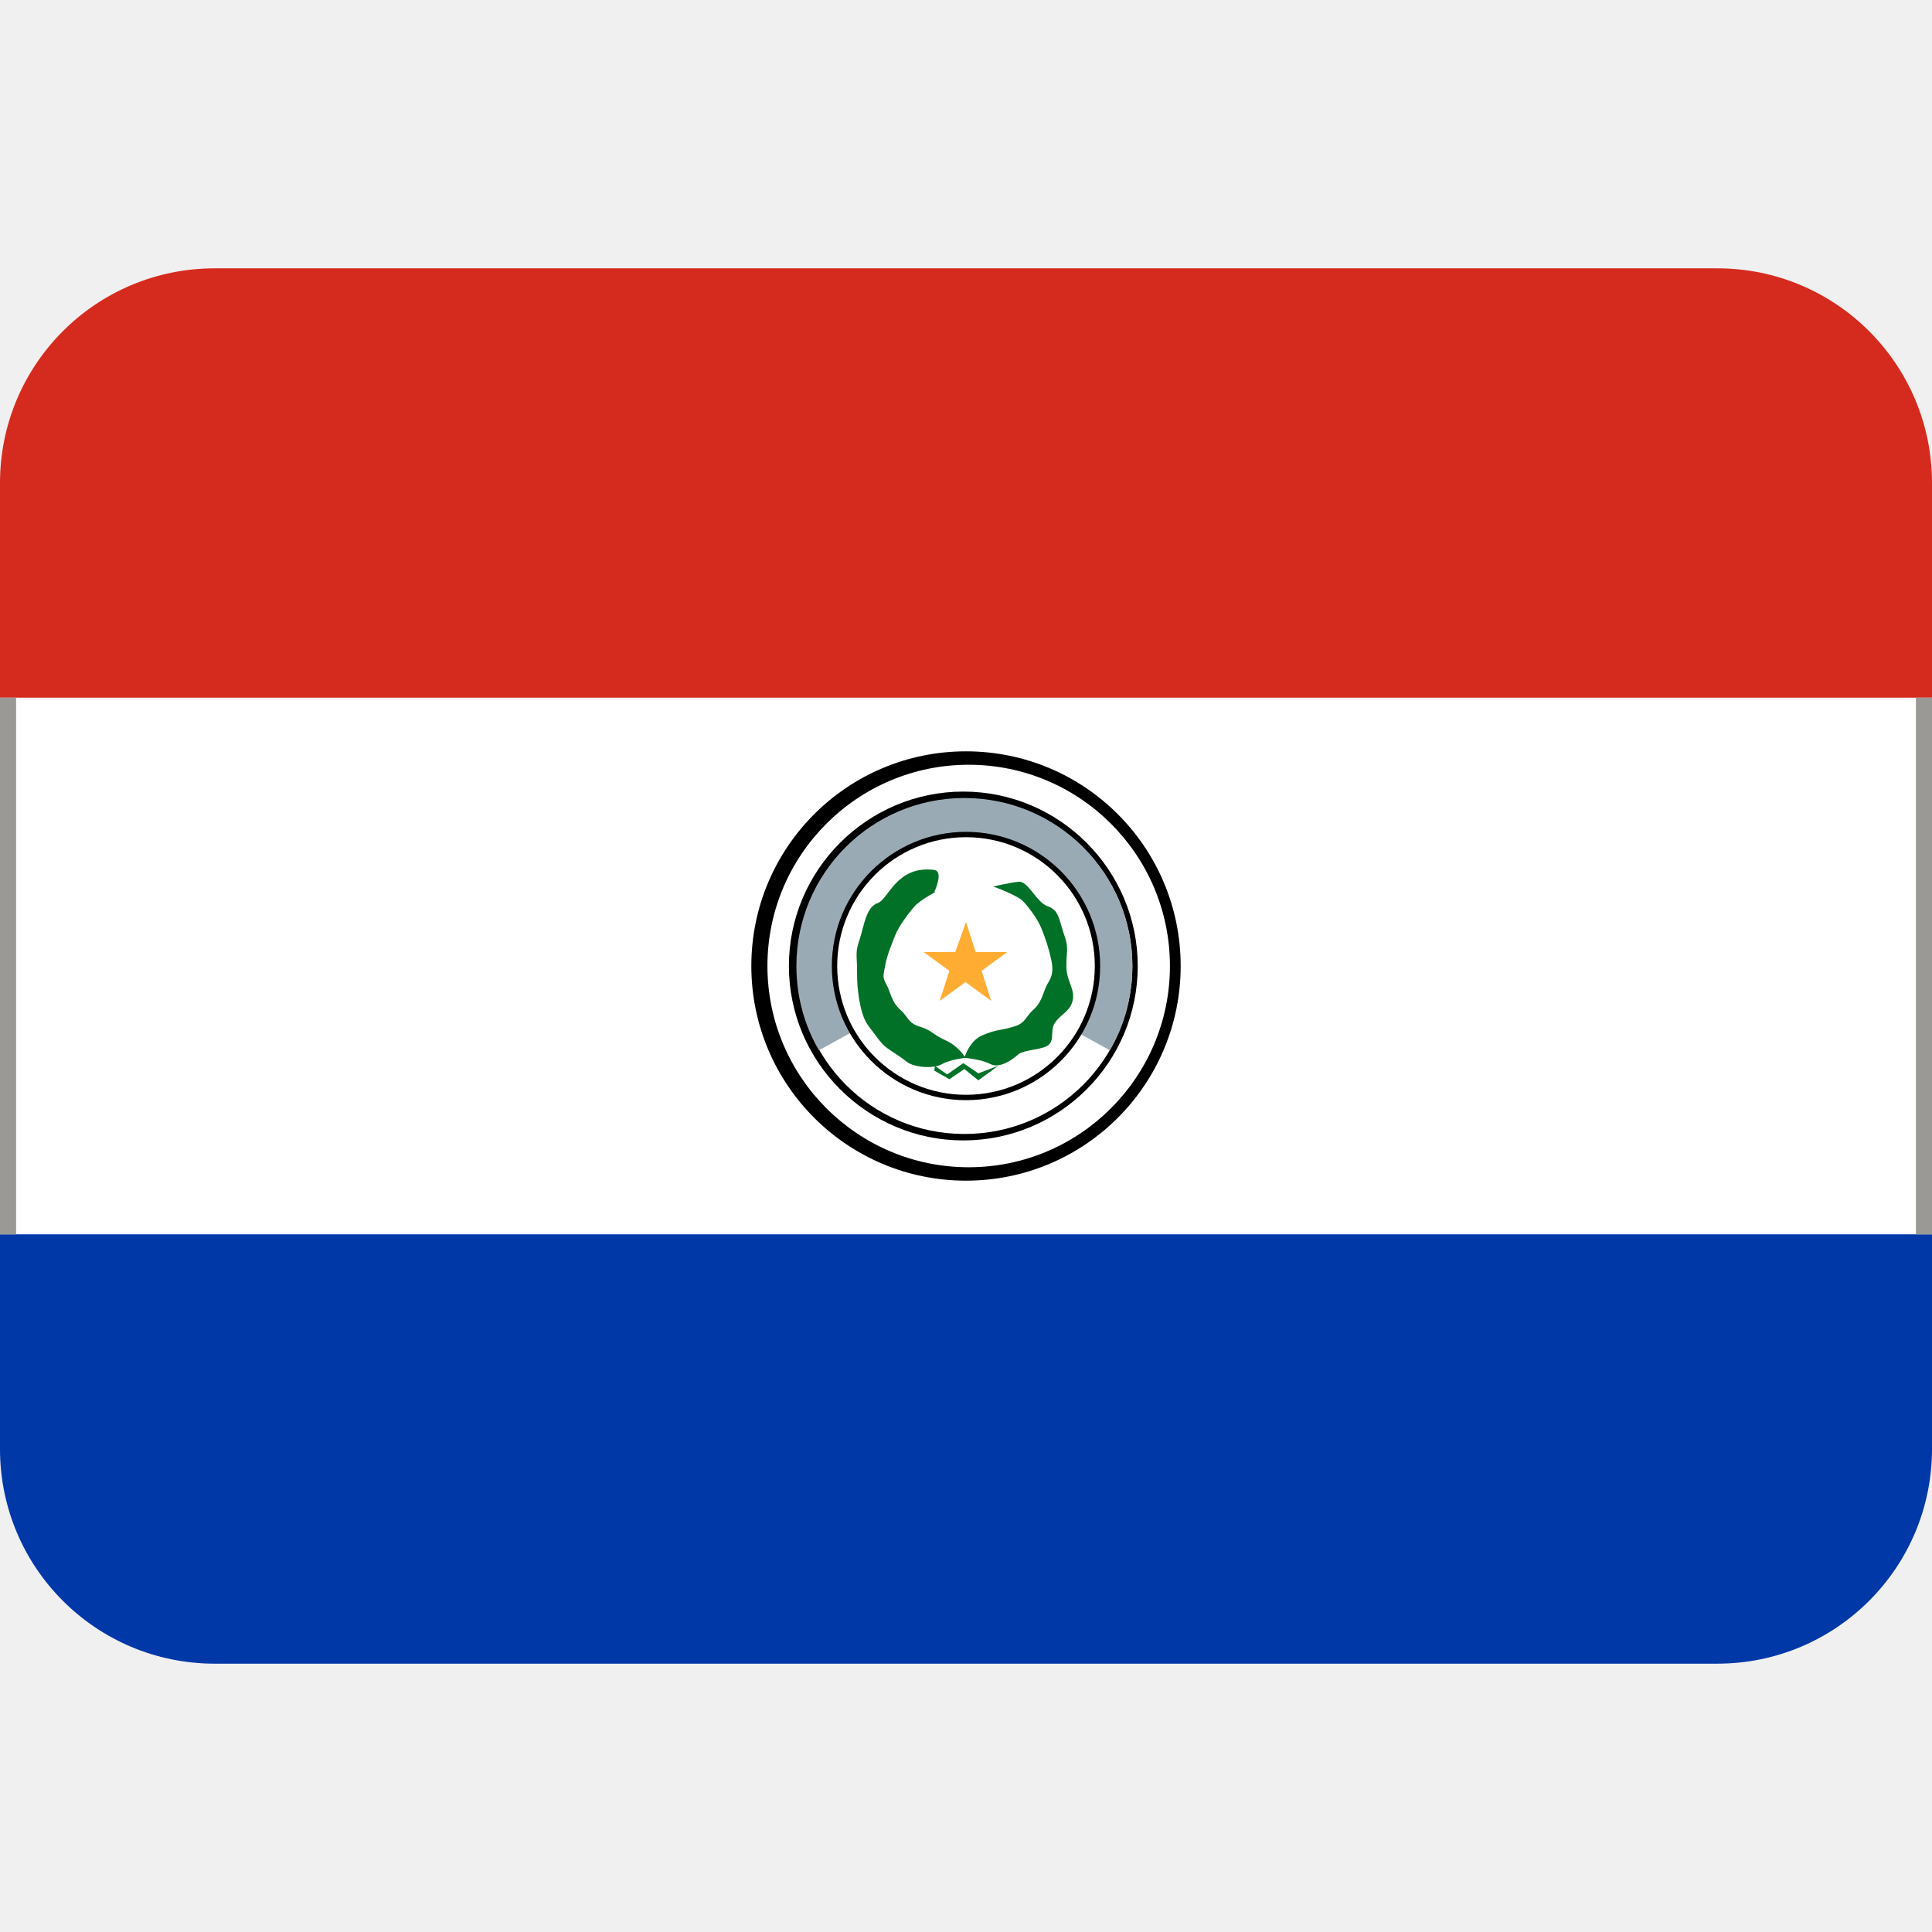
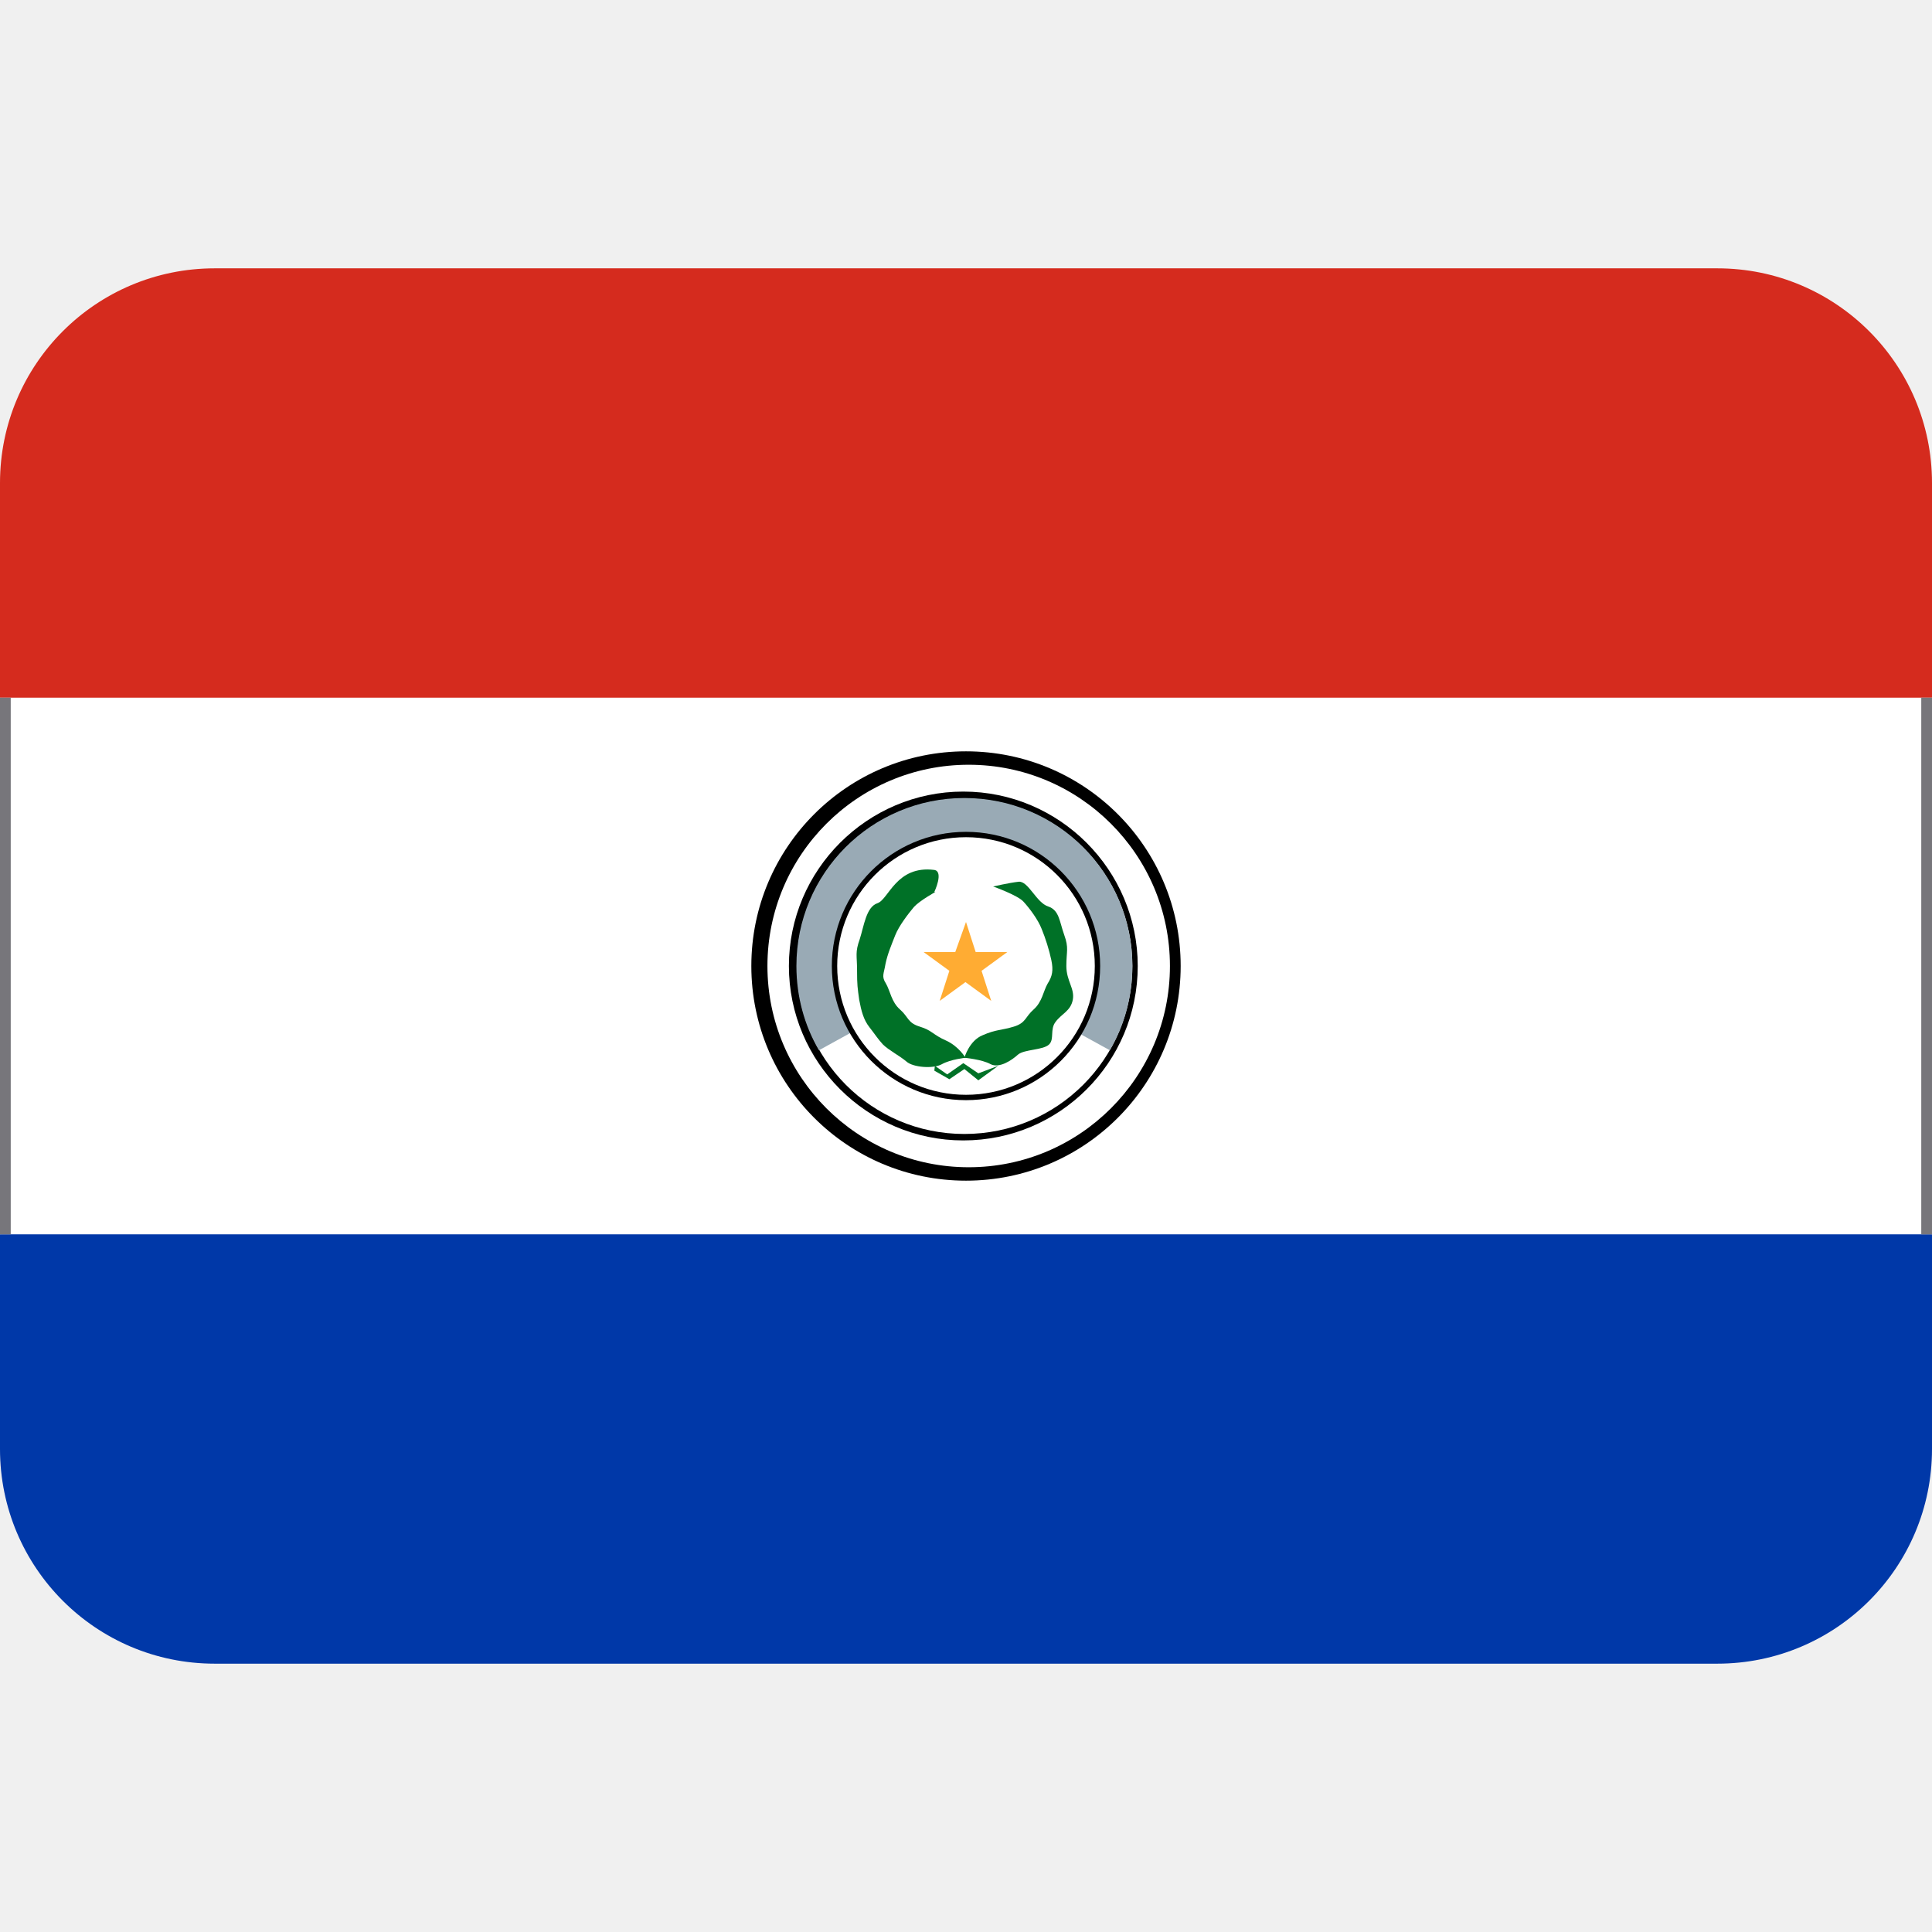
<svg xmlns="http://www.w3.org/2000/svg" xmlns:xlink="http://www.w3.org/1999/xlink" viewBox="0 0 36 36">
  <path d="m0 27c0 2.21 1.79 4 4 4h28c2.21 0 4-1.79 4-4v-4l-1-1h-34l-1 1z" fill="#0038a8" />
  <path d="m32 5h-28c-2.21 0-4 1.79-4 4v4l1 1h34l1-1v-4c0-2.21-1.79-4-4-4z" fill="#d52b1e" />
  <path d="m0 13h36v10h-36z" fill="#fff" />
  <path d="m22 18c0 2.21-1.79 4-4 4s-4-1.79-4-4 1.79-4 4-4 4 1.79 4 4z" />
  <path d="m21.8 18c0 2.07-1.68 3.75-3.75 3.75s-3.75-1.68-3.75-3.75 1.68-3.75 3.75-3.75 3.75 1.68 3.75 3.75z" fill="#fff" />
  <path d="m21.2 18c0 1.8-1.46 3.25-3.25 3.25s-3.25-1.46-3.25-3.25 1.46-3.25 3.25-3.25 3.25 1.46 3.25 3.25z" />
  <path d="m21.1 18c0 1.73-1.4 3.13-3.13 3.13s-3.12-1.4-3.12-3.13 1.4-3.12 3.12-3.12c1.73 0 3.13 1.4 3.13 3.12z" fill="#fff" />
  <path d="m21.1 18c0-1.73-1.4-3.13-3.13-3.13s-3.13 1.4-3.13 3.13c0 .57.15 1.11.42 1.57l2.71-1.49 2.71 1.49c.27-.46.42-1 .42-1.57z" fill="#99aab5" />
  <path d="m20.5 18c0 1.38-1.12 2.5-2.5 2.5s-2.5-1.12-2.5-2.5 1.12-2.5 2.5-2.5 2.5 1.12 2.5 2.5z" />
  <circle cx="18" cy="18" fill="#fff" r="2.4" />
  <path d="m18 17.18.18.56h.59l-.48.35.18.56-.48-.35-.48.35.18-.56-.48-.35h.59z" fill="#ffac33" />
  <g fill="#007127">
    <path d="m18.5 16.52s.3-.07.48-.09.33.39.55.46c.21.07.21.28.3.53s.04.3.04.58.16.42.12.63-.21.26-.32.41c-.11.14-.02.32-.12.42-.11.11-.46.09-.58.19-.12.11-.35.26-.51.18-.16-.09-.49-.12-.49-.12s.09-.32.34-.42c.25-.11.35-.09.58-.16s.21-.18.37-.32.18-.34.26-.48c.09-.14.11-.25.07-.44s-.11-.41-.18-.58c-.07-.18-.23-.39-.34-.51s-.56-.28-.56-.28z" />
-     <path d="m17.41 16.62s.18-.38 0-.41c-.71-.09-.85.55-1.06.62s-.25.42-.33.67c-.09.25-.05.3-.05.58s.01.33.04.55c.04.21.08.37.19.51s.15.21.25.32c.11.11.31.21.44.32s.5.14.66.05.44-.12.44-.12-.12-.21-.36-.32c-.25-.11-.26-.19-.49-.26s-.21-.18-.37-.32-.18-.34-.26-.48-.04-.18-.01-.37c.04-.19.11-.35.18-.53s.25-.41.35-.53.4-.28.4-.28z" />
+     <path d="m17.41 16.62s.18-.38 0-.41c-.71-.09-.85.55-1.06.62s-.25.42-.33.67c-.09.25-.05.3-.05.58s.01.33.04.55c.04.21.08.37.19.51s.15.21.25.32c.11.11.31.21.44.32.12.11.5.14.66.05s.44-.12.44-.12-.12-.21-.36-.32c-.25-.11-.26-.19-.49-.26s-.21-.18-.37-.32-.18-.34-.26-.48c-.09-.14-.04-.18-.01-.37.04-.19.11-.35.18-.53s.25-.41.35-.53c.11-.12.4-.28.4-.28z" />
    <path d="m17.42 19.86.23.16.3-.21.28.19.37-.14-.37.27-.26-.21-.28.19-.28-.16z" />
  </g>
-   <path id="a" d="m0 13h.3v10h-.3z" fill="#9a9996" />
-   <use x="35.7" xlink:href="#a" />
+   <path id="a" d="m0 13h.2v10h-.2z" fill="#77767b" />
+   <use x="35.8" xlink:href="#a" />
</svg>
